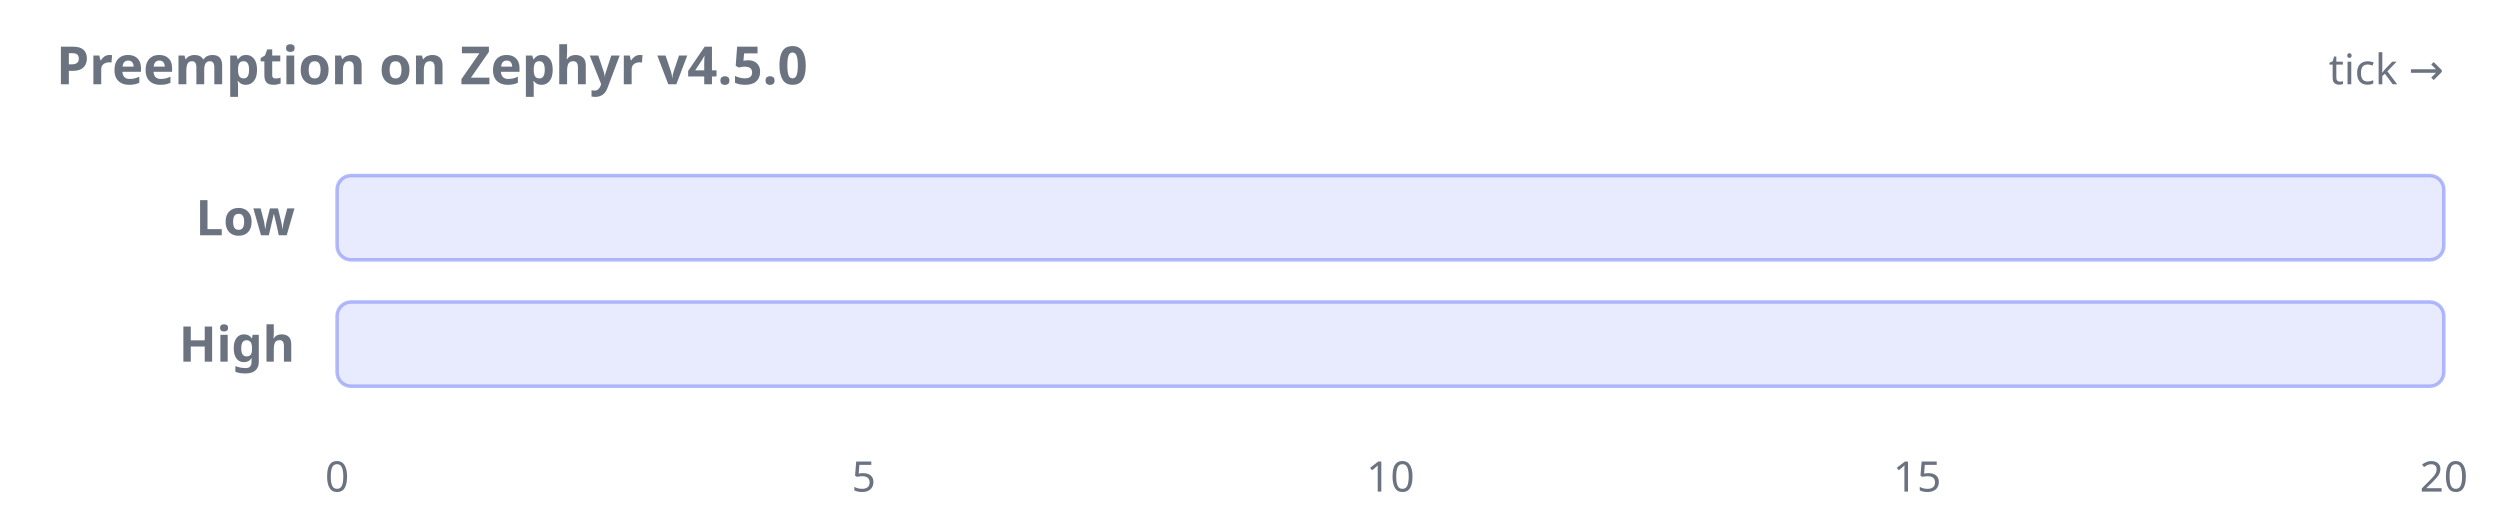
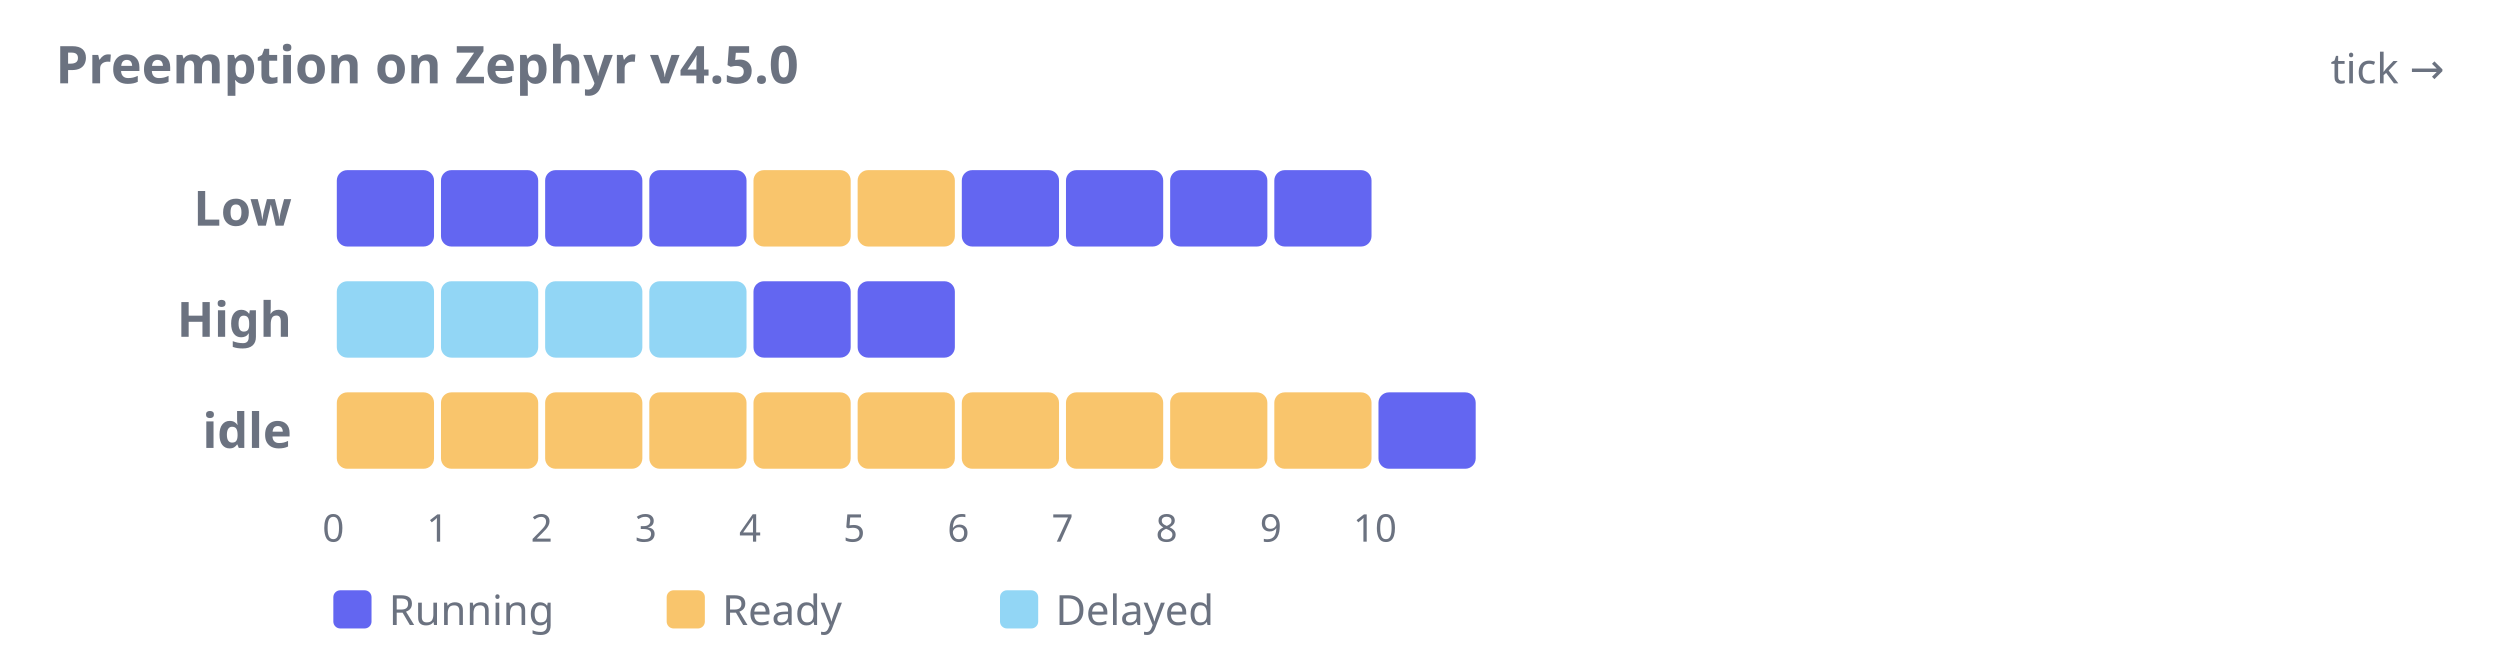
- <svg xmlns="http://www.w3.org/2000/svg" viewBox="0 0 712 150" width="712" height="150" role="img" aria-label="Preemption on Zephyr v4.5.0" font-family="ui-sans-serif, system-ui, sans-serif" font-size="14" fill="#6b7280">
+ <svg xmlns="http://www.w3.org/2000/svg" viewBox="0 0 720 190" width="720" height="190" role="img" aria-label="Preemption on Zephyr v4.5.0" font-family="ui-sans-serif, system-ui, sans-serif" font-size="14" fill="#6b7280">
  <text x="16" y="24" font-size="15" font-weight="700">Preemption on Zephyr v4.5.0</text>
-   <text x="84" y="67" text-anchor="end" font-weight="600">Low</text>
-   <rect x="96" y="50" width="600" height="24" rx="4" fill="#818cf8" fill-opacity="0.18" stroke="#818cf8" stroke-opacity="0.6" />
-   <text x="84" y="103" text-anchor="end" font-weight="600">High</text>
-   <rect x="96" y="86" width="600" height="24" rx="4" fill="#818cf8" fill-opacity="0.18" stroke="#818cf8" stroke-opacity="0.6" />
-   <text x="96" y="140" text-anchor="middle" font-size="12">0</text>
-   <text x="246" y="140" text-anchor="middle" font-size="12">5</text>
-   <text x="396" y="140" text-anchor="middle" font-size="12">10</text>
-   <text x="546" y="140" text-anchor="middle" font-size="12">15</text>
-   <text x="696" y="140" text-anchor="middle" font-size="12">20</text>
-   <text x="696" y="24" text-anchor="end" font-size="12">tick →</text>
+   <text x="704" y="24" text-anchor="end" font-size="12">tick →</text>
+   <text x="84" y="65" text-anchor="end" font-weight="600">Low</text>
+   <rect x="97" y="49" width="28" height="22" rx="3" fill="#6366f1" fill-opacity="1.00" />
+   <rect x="127" y="49" width="28" height="22" rx="3" fill="#6366f1" fill-opacity="1.00" />
+   <rect x="157" y="49" width="28" height="22" rx="3" fill="#6366f1" fill-opacity="1.00" />
+   <rect x="187" y="49" width="28" height="22" rx="3" fill="#6366f1" fill-opacity="1.00" />
+   <rect x="217" y="49" width="28" height="22" rx="3" fill="#f59e0b" fill-opacity="0.60" />
+   <rect x="247" y="49" width="28" height="22" rx="3" fill="#f59e0b" fill-opacity="0.60" />
+   <rect x="277" y="49" width="28" height="22" rx="3" fill="#6366f1" fill-opacity="1.00" />
+   <rect x="307" y="49" width="28" height="22" rx="3" fill="#6366f1" fill-opacity="1.00" />
+   <rect x="337" y="49" width="28" height="22" rx="3" fill="#6366f1" fill-opacity="1.00" />
+   <rect x="367" y="49" width="28" height="22" rx="3" fill="#6366f1" fill-opacity="1.00" />
+   <text x="84" y="97" text-anchor="end" font-weight="600">High</text>
+   <rect x="97" y="81" width="28" height="22" rx="3" fill="#0ea5e9" fill-opacity="0.45" />
+   <rect x="127" y="81" width="28" height="22" rx="3" fill="#0ea5e9" fill-opacity="0.45" />
+   <rect x="157" y="81" width="28" height="22" rx="3" fill="#0ea5e9" fill-opacity="0.45" />
+   <rect x="187" y="81" width="28" height="22" rx="3" fill="#0ea5e9" fill-opacity="0.45" />
+   <rect x="217" y="81" width="28" height="22" rx="3" fill="#6366f1" fill-opacity="1.00" />
+   <rect x="247" y="81" width="28" height="22" rx="3" fill="#6366f1" fill-opacity="1.00" />
+   <text x="84" y="129" text-anchor="end" font-weight="600">idle</text>
+   <rect x="97" y="113" width="28" height="22" rx="3" fill="#f59e0b" fill-opacity="0.60" />
+   <rect x="127" y="113" width="28" height="22" rx="3" fill="#f59e0b" fill-opacity="0.60" />
+   <rect x="157" y="113" width="28" height="22" rx="3" fill="#f59e0b" fill-opacity="0.60" />
+   <rect x="187" y="113" width="28" height="22" rx="3" fill="#f59e0b" fill-opacity="0.60" />
+   <rect x="217" y="113" width="28" height="22" rx="3" fill="#f59e0b" fill-opacity="0.60" />
+   <rect x="247" y="113" width="28" height="22" rx="3" fill="#f59e0b" fill-opacity="0.60" />
+   <rect x="277" y="113" width="28" height="22" rx="3" fill="#f59e0b" fill-opacity="0.60" />
+   <rect x="307" y="113" width="28" height="22" rx="3" fill="#f59e0b" fill-opacity="0.60" />
+   <rect x="337" y="113" width="28" height="22" rx="3" fill="#f59e0b" fill-opacity="0.60" />
+   <rect x="367" y="113" width="28" height="22" rx="3" fill="#f59e0b" fill-opacity="0.60" />
+   <rect x="397" y="113" width="28" height="22" rx="3" fill="#6366f1" fill-opacity="1.00" />
+   <text x="96" y="156" text-anchor="middle" font-size="11">0</text>
+   <text x="126" y="156" text-anchor="middle" font-size="11">1</text>
+   <text x="156" y="156" text-anchor="middle" font-size="11">2</text>
+   <text x="186" y="156" text-anchor="middle" font-size="11">3</text>
+   <text x="216" y="156" text-anchor="middle" font-size="11">4</text>
+   <text x="246" y="156" text-anchor="middle" font-size="11">5</text>
+   <text x="276" y="156" text-anchor="middle" font-size="11">6</text>
+   <text x="306" y="156" text-anchor="middle" font-size="11">7</text>
+   <text x="336" y="156" text-anchor="middle" font-size="11">8</text>
+   <text x="366" y="156" text-anchor="middle" font-size="11">9</text>
+   <text x="396" y="156" text-anchor="middle" font-size="11">10</text>
+   <rect x="96" y="170" width="11" height="11" rx="2" fill="#6366f1" fill-opacity="1" />
+   <text x="112" y="180" font-size="12">Running</text>
+   <rect x="192" y="170" width="11" height="11" rx="2" fill="#f59e0b" fill-opacity="0.6" />
+   <text x="208" y="180" font-size="12">Ready</text>
+   <rect x="288" y="170" width="11" height="11" rx="2" fill="#0ea5e9" fill-opacity="0.45" />
+   <text x="304" y="180" font-size="12">Delayed</text>
</svg>
